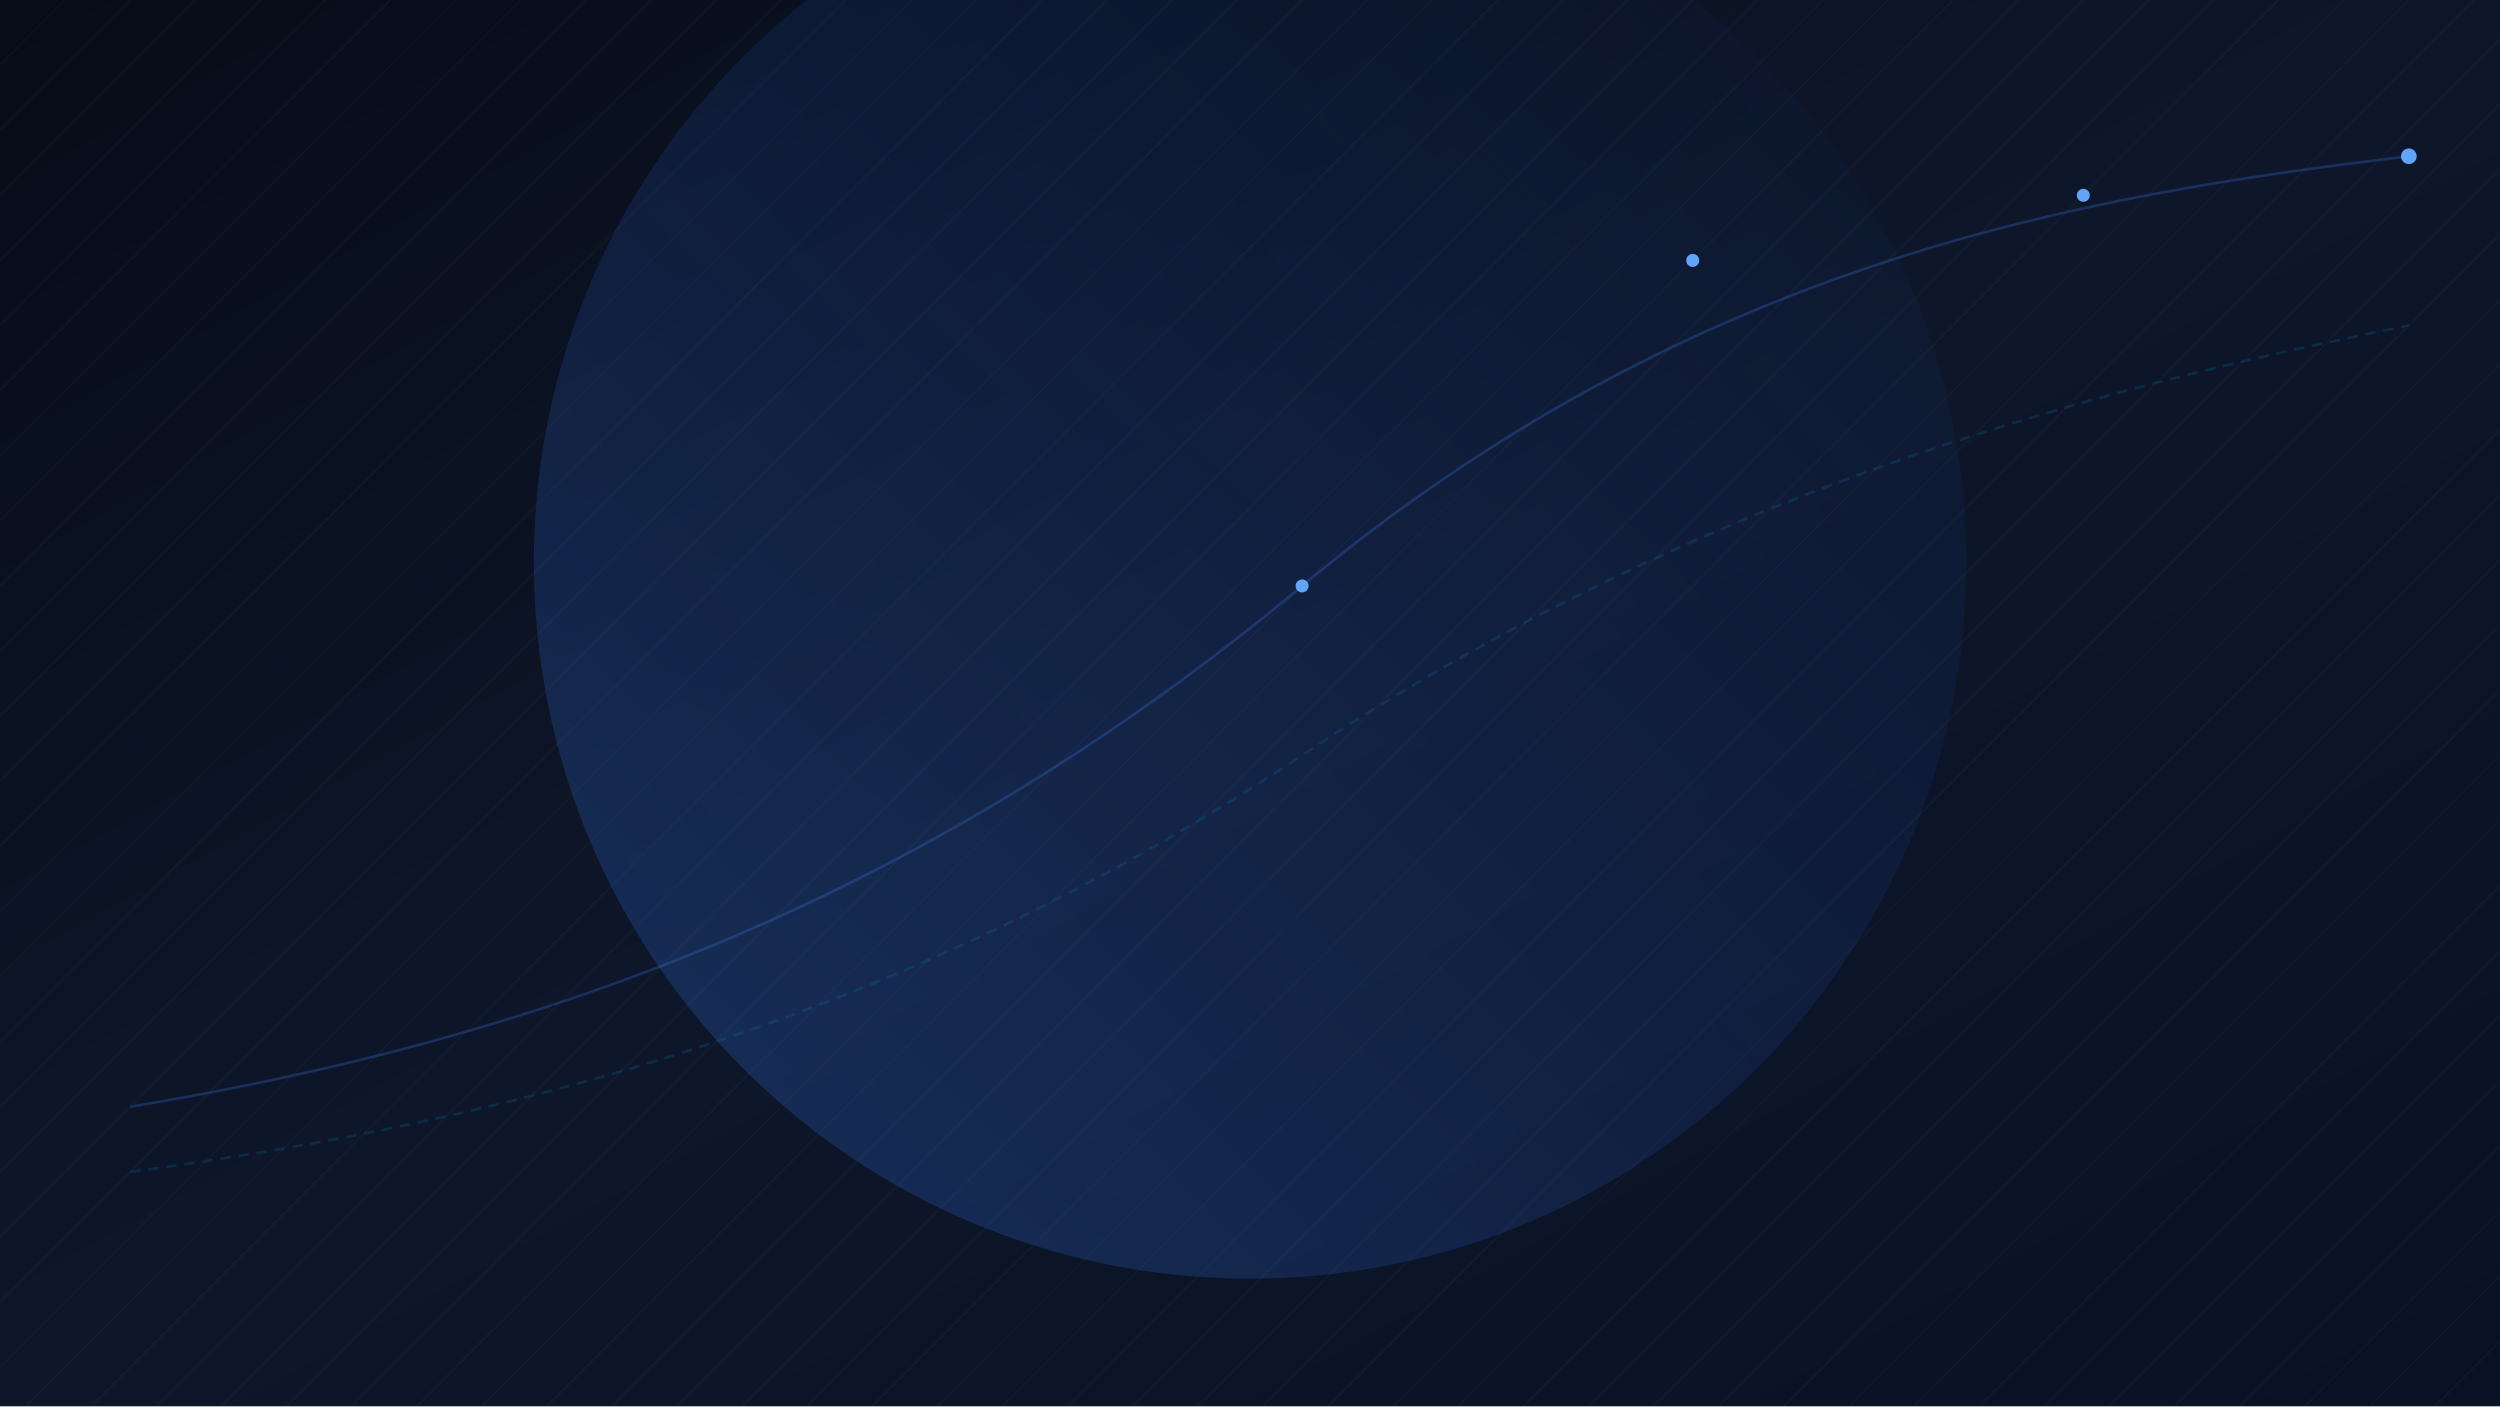
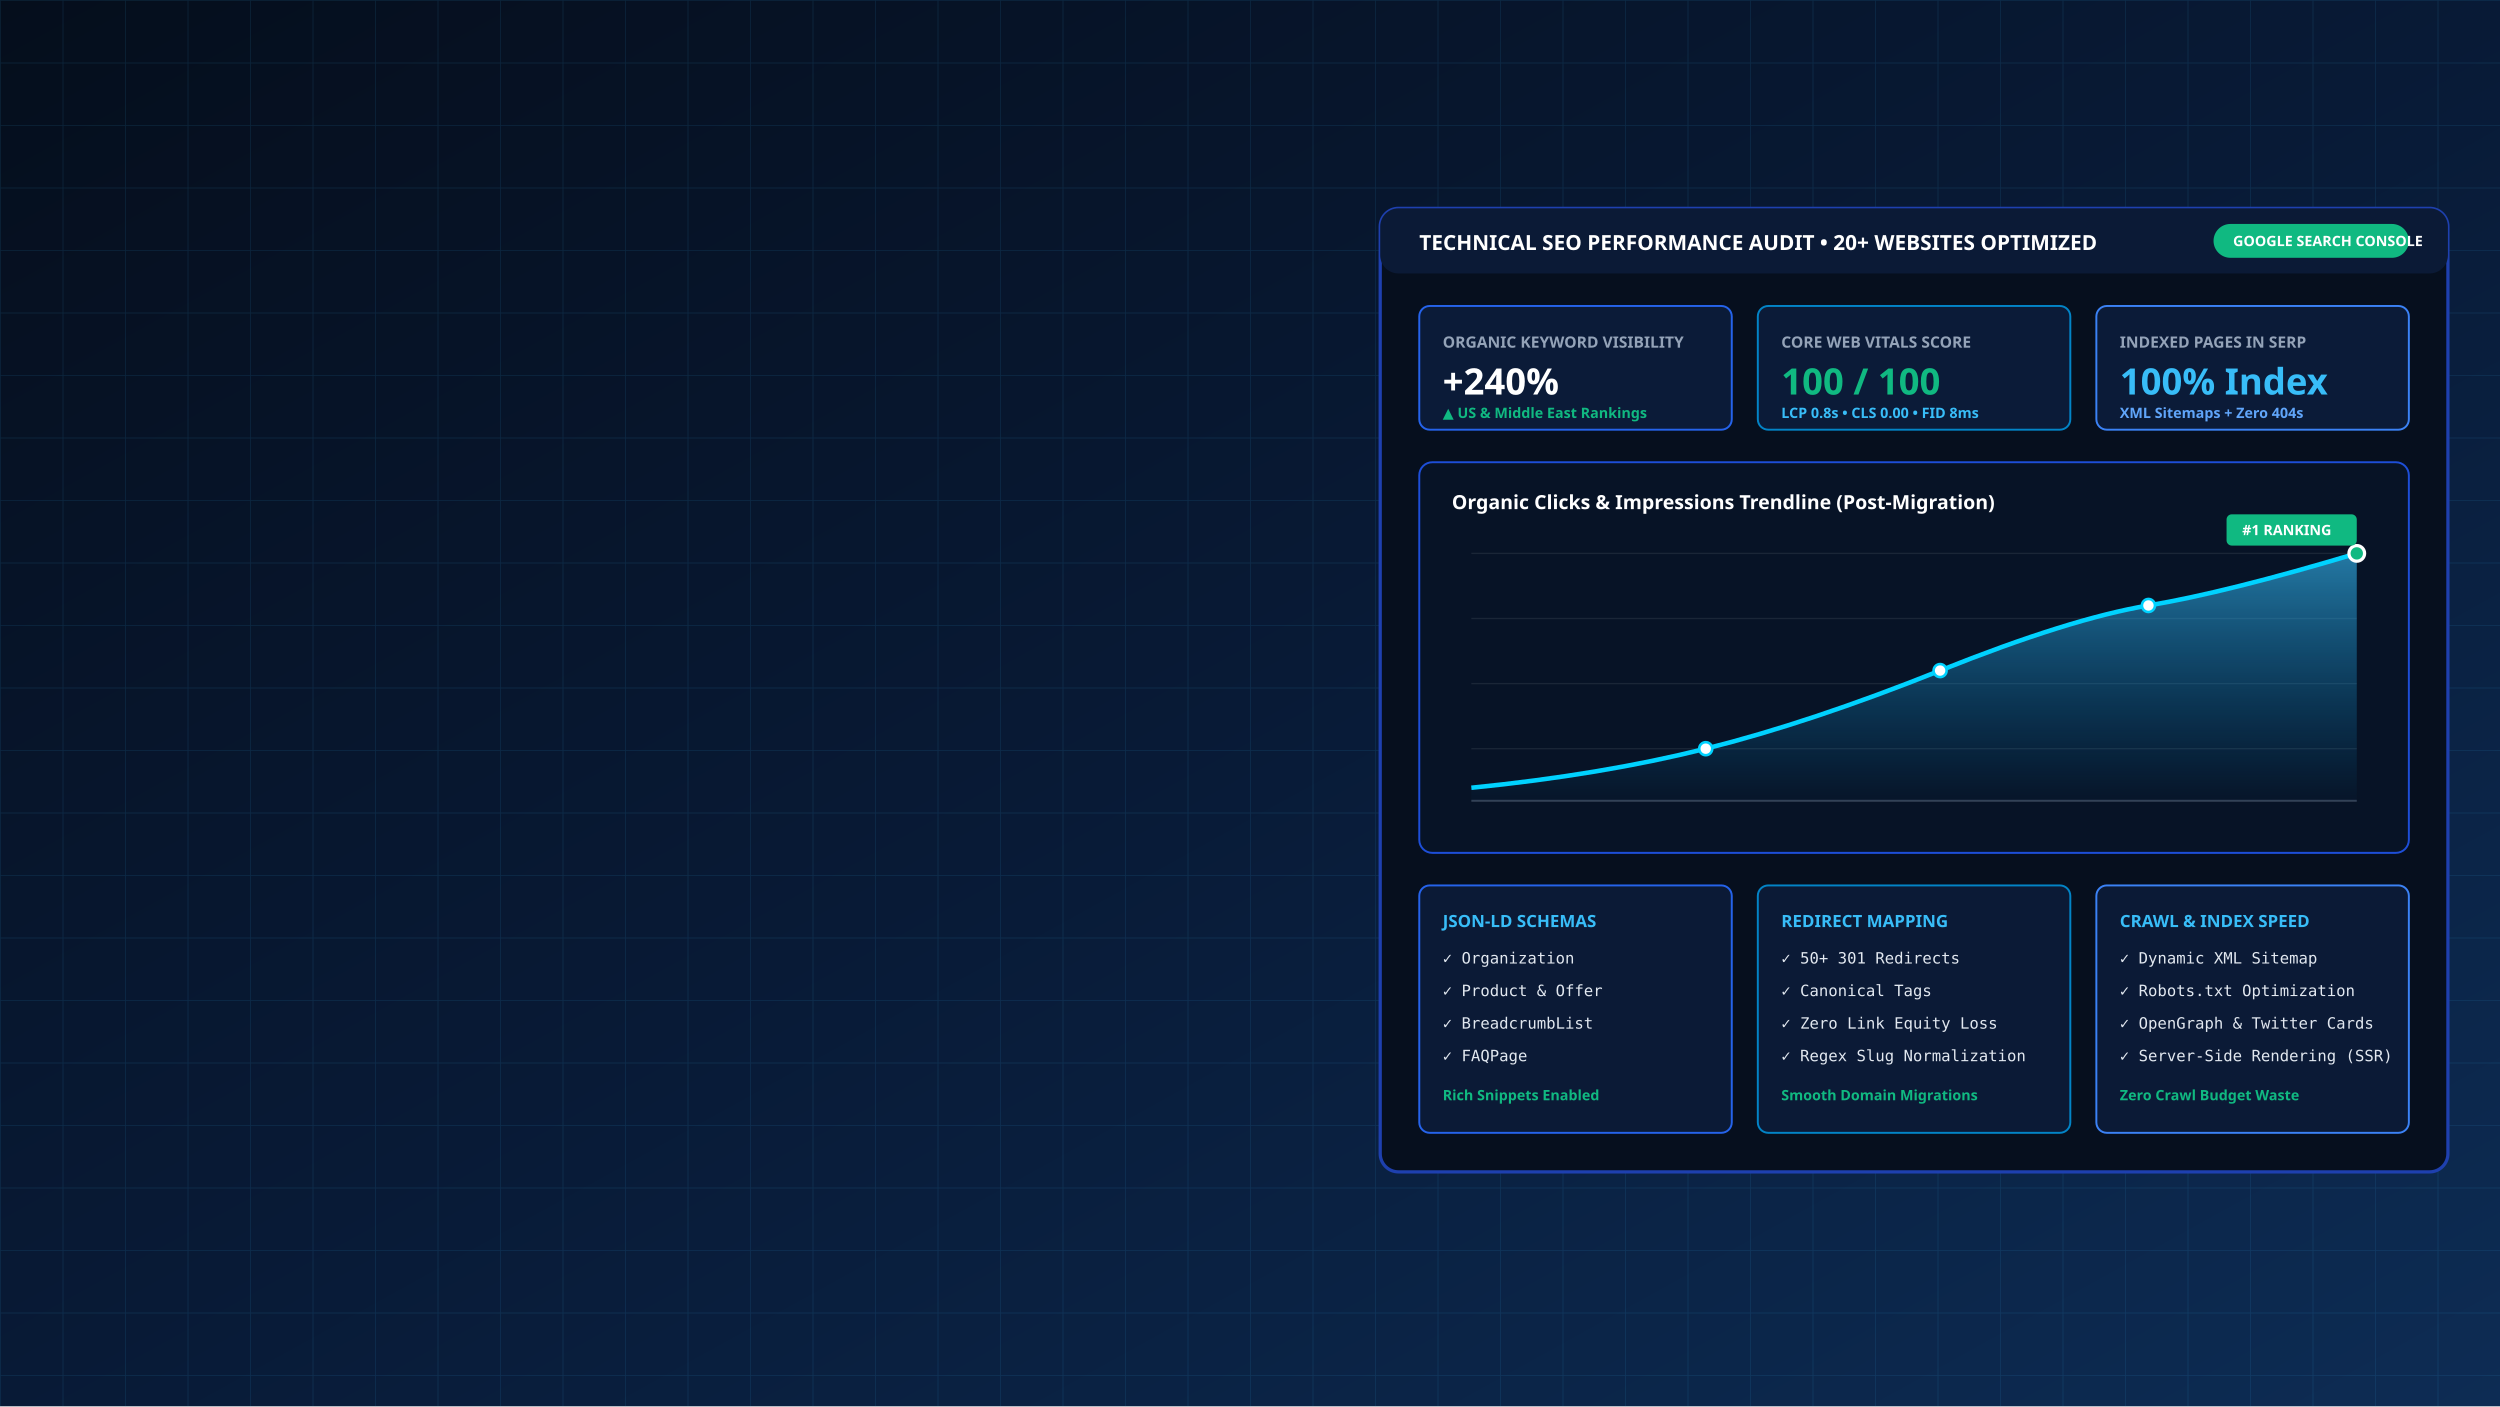
<svg xmlns="http://www.w3.org/2000/svg" viewBox="0 0 1920 1080" width="100%" height="100%">
  <defs>
    <linearGradient id="seo-bg" x1="0%" y1="0%" x2="100%" y2="100%">
-       <stop offset="0%" stop-color="#070C18" />
-       <stop offset="50%" stop-color="#0E172A" />
-       <stop offset="100%" stop-color="#091124" />
+       <stop offset="0%" stop-color="#050E1C" />
+       <stop offset="50%" stop-color="#081A36" />
+       <stop offset="100%" stop-color="#0D2C54" />
    </linearGradient>
-     <linearGradient id="sapphire-glow" x1="0%" y1="100%" x2="100%" y2="0%">
-       <stop offset="0%" stop-color="#3B82F6" stop-opacity="0.25" />
-       <stop offset="100%" stop-color="#1D4ED8" stop-opacity="0" />
+     <linearGradient id="chart-fill" x1="0%" y1="0%" x2="0%" y2="100%">
+       <stop offset="0%" stop-color="#38BDF8" stop-opacity="0.6" />
+       <stop offset="100%" stop-color="#0284C7" stop-opacity="0.02" />
    </linearGradient>
-     <pattern id="diagonal-lines" width="50" height="50" patternUnits="userSpaceOnUse">
-       <path d="M 0 50 L 50 0" fill="none" stroke="rgba(255, 255, 255, 0.03)" stroke-width="1" />
+     <pattern id="seo-grid" width="48" height="48" patternUnits="userSpaceOnUse">
+       <path d="M 48 0 L 0 0 0 48" fill="none" stroke="rgba(56, 189, 248, 0.12)" stroke-width="1.2" />
    </pattern>
  </defs>
  <rect width="100%" height="100%" fill="url(#seo-bg)" />
-   <rect width="100%" height="100%" fill="url(#diagonal-lines)" />
-   <circle cx="50%" cy="40%" r="550" fill="url(#sapphire-glow)" />
-   <g stroke="rgba(59, 130, 246, 0.25)" stroke-width="2" fill="none">
-     <path d="M 100 850 C 400 800, 700 700, 1000 450 C 1300 200, 1600 150, 1850 120" />
-     <path d="M 100 900 C 400 860, 700 780, 1000 580 C 1300 380, 1600 300, 1850 250" stroke-dasharray="8, 6" stroke="rgba(2, 132, 199, 0.2)" />
-   </g>
-   <g fill="#60A5FA">
-     <circle cx="1000" cy="450" r="5" />
-     <circle cx="1300" cy="200" r="5" />
-     <circle cx="1600" cy="150" r="5" />
-     <circle cx="1850" cy="120" r="6" />
+   <rect width="100%" height="100%" fill="url(#seo-grid)" />
+   <g transform="translate(100, 20)">
+     <rect x="960" y="140" width="820" height="740" rx="14" fill="#060F1E" stroke="#1E40AF" stroke-width="2.5" />
+     <rect x="960" y="140" width="820" height="50" rx="14" fill="#0B1A36" />
+     <text x="990" y="172" fill="#FFFFFF" font-family="system-ui, sans-serif" font-size="16" font-weight="800">TECHNICAL SEO PERFORMANCE AUDIT • 20+ WEBSITES OPTIMIZED</text>
+     <rect x="1600" y="152" width="150" height="26" rx="13" fill="#10B981" />
+     <text x="1615" y="169" fill="#FFFFFF" font-family="system-ui, sans-serif" font-size="11" font-weight="800">GOOGLE SEARCH CONSOLE</text>
+     <g transform="translate(990, 215)">
+       <rect width="240" height="95" rx="8" fill="#0B1B38" stroke="#2563EB" stroke-width="1.5" />
+       <text x="18" y="32" fill="#94A3B8" font-family="system-ui, sans-serif" font-size="12" font-weight="700">ORGANIC KEYWORD VISIBILITY</text>
+       <text x="18" y="68" fill="#FFFFFF" font-family="system-ui, sans-serif" font-size="28" font-weight="800">+240%</text>
+       <text x="18" y="86" fill="#10B981" font-family="system-ui, sans-serif" font-size="11" font-weight="700">▲ US &amp; Middle East Rankings</text>
+       <rect x="260" width="240" height="95" rx="8" fill="#0B1B38" stroke="#0284C7" stroke-width="1.5" />
+       <text x="278" y="32" fill="#94A3B8" font-family="system-ui, sans-serif" font-size="12" font-weight="700">CORE WEB VITALS SCORE</text>
+       <text x="278" y="68" fill="#10B981" font-family="system-ui, sans-serif" font-size="28" font-weight="800">100 / 100</text>
+       <text x="278" y="86" fill="#38BDF8" font-family="system-ui, sans-serif" font-size="11" font-weight="700">LCP 0.8s • CLS 0.00 • FID 8ms</text>
+       <rect x="520" width="240" height="95" rx="8" fill="#0B1B38" stroke="#3B82F6" stroke-width="1.5" />
+       <text x="538" y="32" fill="#94A3B8" font-family="system-ui, sans-serif" font-size="12" font-weight="700">INDEXED PAGES IN SERP</text>
+       <text x="538" y="68" fill="#38BDF8" font-family="system-ui, sans-serif" font-size="28" font-weight="800">100% Index</text>
+       <text x="538" y="86" fill="#60A5FA" font-family="system-ui, sans-serif" font-size="11" font-weight="700">XML Sitemaps + Zero 404s</text>
+     </g>
+     <g transform="translate(990, 335)">
+       <rect width="760" height="300" rx="10" fill="#071326" stroke="#1D4ED8" stroke-width="1.5" />
+       <text x="25" y="36" fill="#FFFFFF" font-family="system-ui, sans-serif" font-size="15" font-weight="800">Organic Clicks &amp; Impressions Trendline (Post-Migration)</text>
+       <line x1="40" y1="70" x2="720" y2="70" stroke="rgba(255,255,255,0.08)" stroke-width="1" />
+       <line x1="40" y1="120" x2="720" y2="120" stroke="rgba(255,255,255,0.08)" stroke-width="1" />
+       <line x1="40" y1="170" x2="720" y2="170" stroke="rgba(255,255,255,0.08)" stroke-width="1" />
+       <line x1="40" y1="220" x2="720" y2="220" stroke="rgba(255,255,255,0.08)" stroke-width="1" />
+       <line x1="40" y1="260" x2="720" y2="260" stroke="#334155" stroke-width="1.5" />
+       <path d="M 40 250 Q 140 240 220 220 T 400 160 T 560 110 T 720 70 L 720 260 L 40 260 Z" fill="url(#chart-fill)" />
+       <path d="M 40 250 Q 140 240 220 220 T 400 160 T 560 110 T 720 70" fill="none" stroke="#00D2FF" stroke-width="3.5" />
+       <circle cx="220" cy="220" r="5" fill="#FFFFFF" stroke="#00D2FF" stroke-width="2" />
+       <circle cx="400" cy="160" r="5" fill="#FFFFFF" stroke="#00D2FF" stroke-width="2" />
+       <circle cx="560" cy="110" r="5" fill="#FFFFFF" stroke="#00D2FF" stroke-width="2" />
+       <circle cx="720" cy="70" r="6" fill="#10B981" stroke="#FFFFFF" stroke-width="2.5" />
+       <rect x="620" y="40" width="100" height="24" rx="4" fill="#10B981" />
+       <text x="632" y="56" fill="#FFFFFF" font-family="system-ui, sans-serif" font-size="11" font-weight="800">#1 RANKING</text>
+     </g>
+     <g transform="translate(990, 660)">
+       <rect width="240" height="190" rx="8" fill="#0B1A36" stroke="#2563EB" stroke-width="1.5" />
+       <text x="18" y="32" fill="#38BDF8" font-family="system-ui, sans-serif" font-size="13" font-weight="800">JSON-LD SCHEMAS</text>
+       <text x="18" y="60" fill="#E2E8F0" font-family="monospace" font-size="12">✓ Organization</text>
+       <text x="18" y="85" fill="#E2E8F0" font-family="monospace" font-size="12">✓ Product &amp; Offer</text>
+       <text x="18" y="110" fill="#E2E8F0" font-family="monospace" font-size="12">✓ BreadcrumbList</text>
+       <text x="18" y="135" fill="#E2E8F0" font-family="monospace" font-size="12">✓ FAQPage</text>
+       <text x="18" y="165" fill="#10B981" font-family="system-ui, sans-serif" font-size="11" font-weight="700">Rich Snippets Enabled</text>
+       <rect x="260" width="240" height="190" rx="8" fill="#0B1A36" stroke="#0284C7" stroke-width="1.5" />
+       <text x="278" y="32" fill="#38BDF8" font-family="system-ui, sans-serif" font-size="13" font-weight="800">REDIRECT MAPPING</text>
+       <text x="278" y="60" fill="#E2E8F0" font-family="monospace" font-size="12">✓ 50+ 301 Redirects</text>
+       <text x="278" y="85" fill="#E2E8F0" font-family="monospace" font-size="12">✓ Canonical Tags</text>
+       <text x="278" y="110" fill="#E2E8F0" font-family="monospace" font-size="12">✓ Zero Link Equity Loss</text>
+       <text x="278" y="135" fill="#E2E8F0" font-family="monospace" font-size="12">✓ Regex Slug Normalization</text>
+       <text x="278" y="165" fill="#10B981" font-family="system-ui, sans-serif" font-size="11" font-weight="700">Smooth Domain Migrations</text>
+       <rect x="520" width="240" height="190" rx="8" fill="#0B1A36" stroke="#3B82F6" stroke-width="1.5" />
+       <text x="538" y="32" fill="#38BDF8" font-family="system-ui, sans-serif" font-size="13" font-weight="800">CRAWL &amp; INDEX SPEED</text>
+       <text x="538" y="60" fill="#E2E8F0" font-family="monospace" font-size="12">✓ Dynamic XML Sitemap</text>
+       <text x="538" y="85" fill="#E2E8F0" font-family="monospace" font-size="12">✓ Robots.txt Optimization</text>
+       <text x="538" y="110" fill="#E2E8F0" font-family="monospace" font-size="12">✓ OpenGraph &amp; Twitter Cards</text>
+       <text x="538" y="135" fill="#E2E8F0" font-family="monospace" font-size="12">✓ Server-Side Rendering (SSR)</text>
+       <text x="538" y="165" fill="#10B981" font-family="system-ui, sans-serif" font-size="11" font-weight="700">Zero Crawl Budget Waste</text>
+     </g>
  </g>
</svg>
